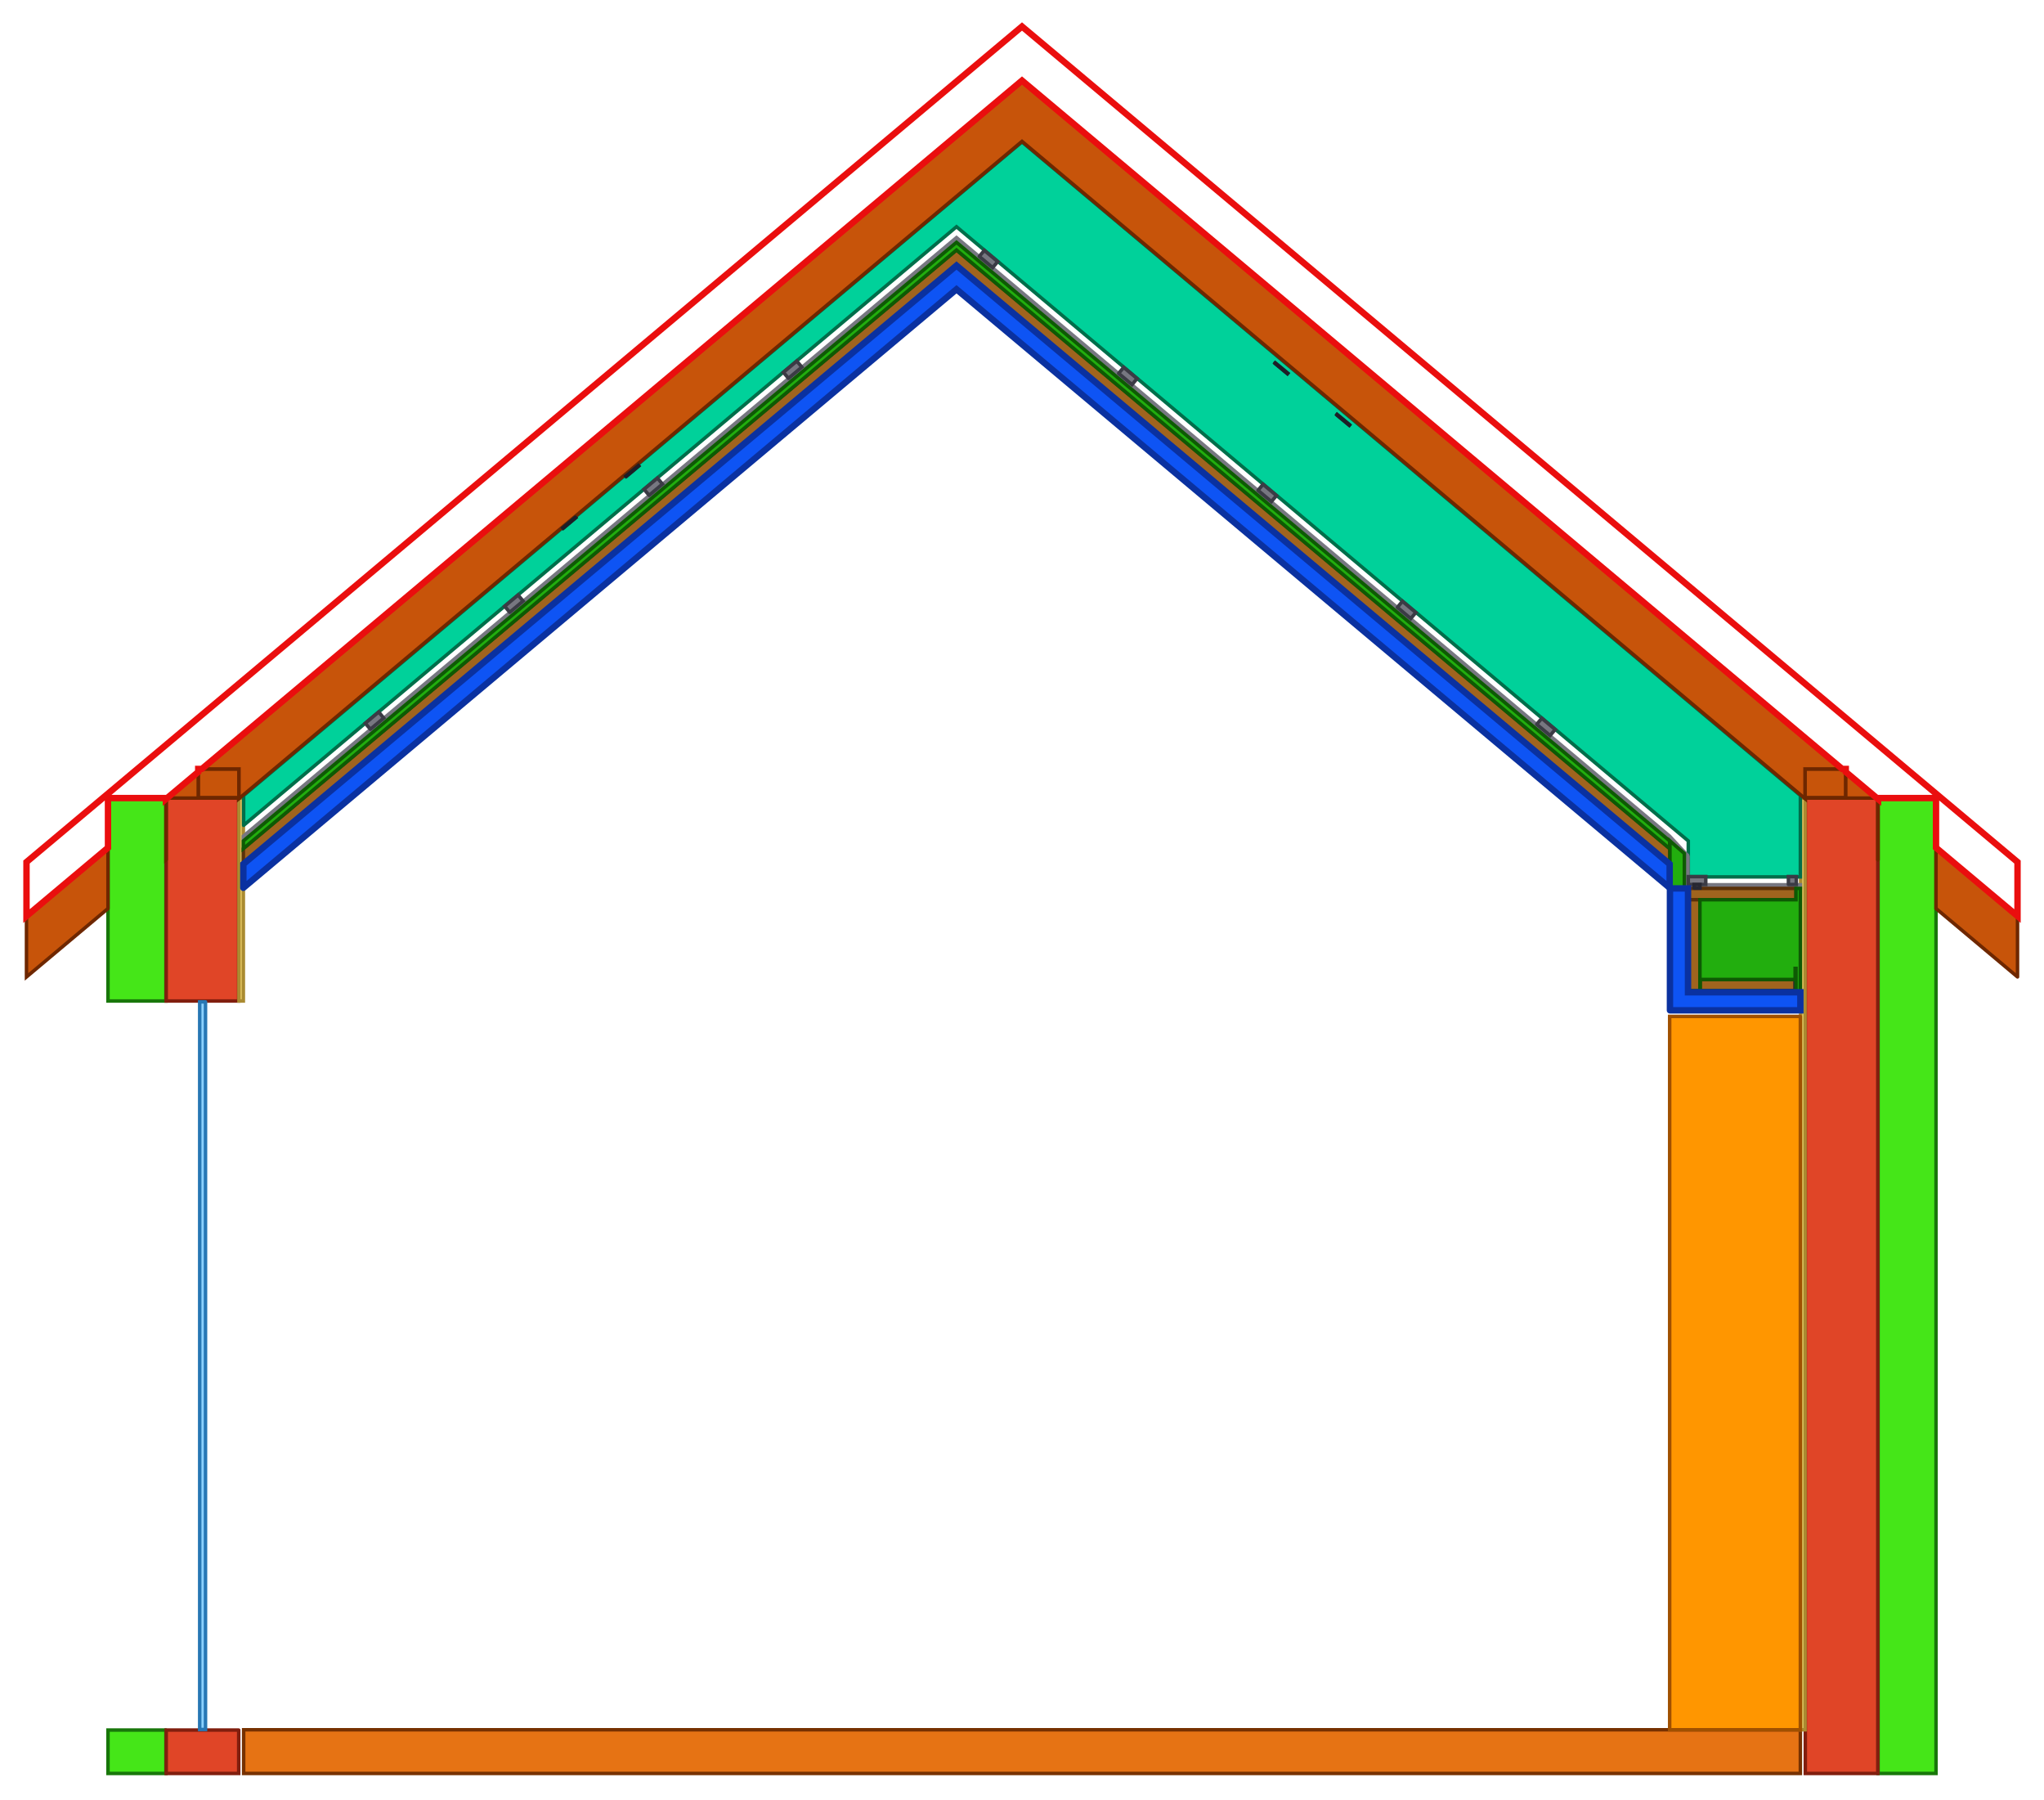
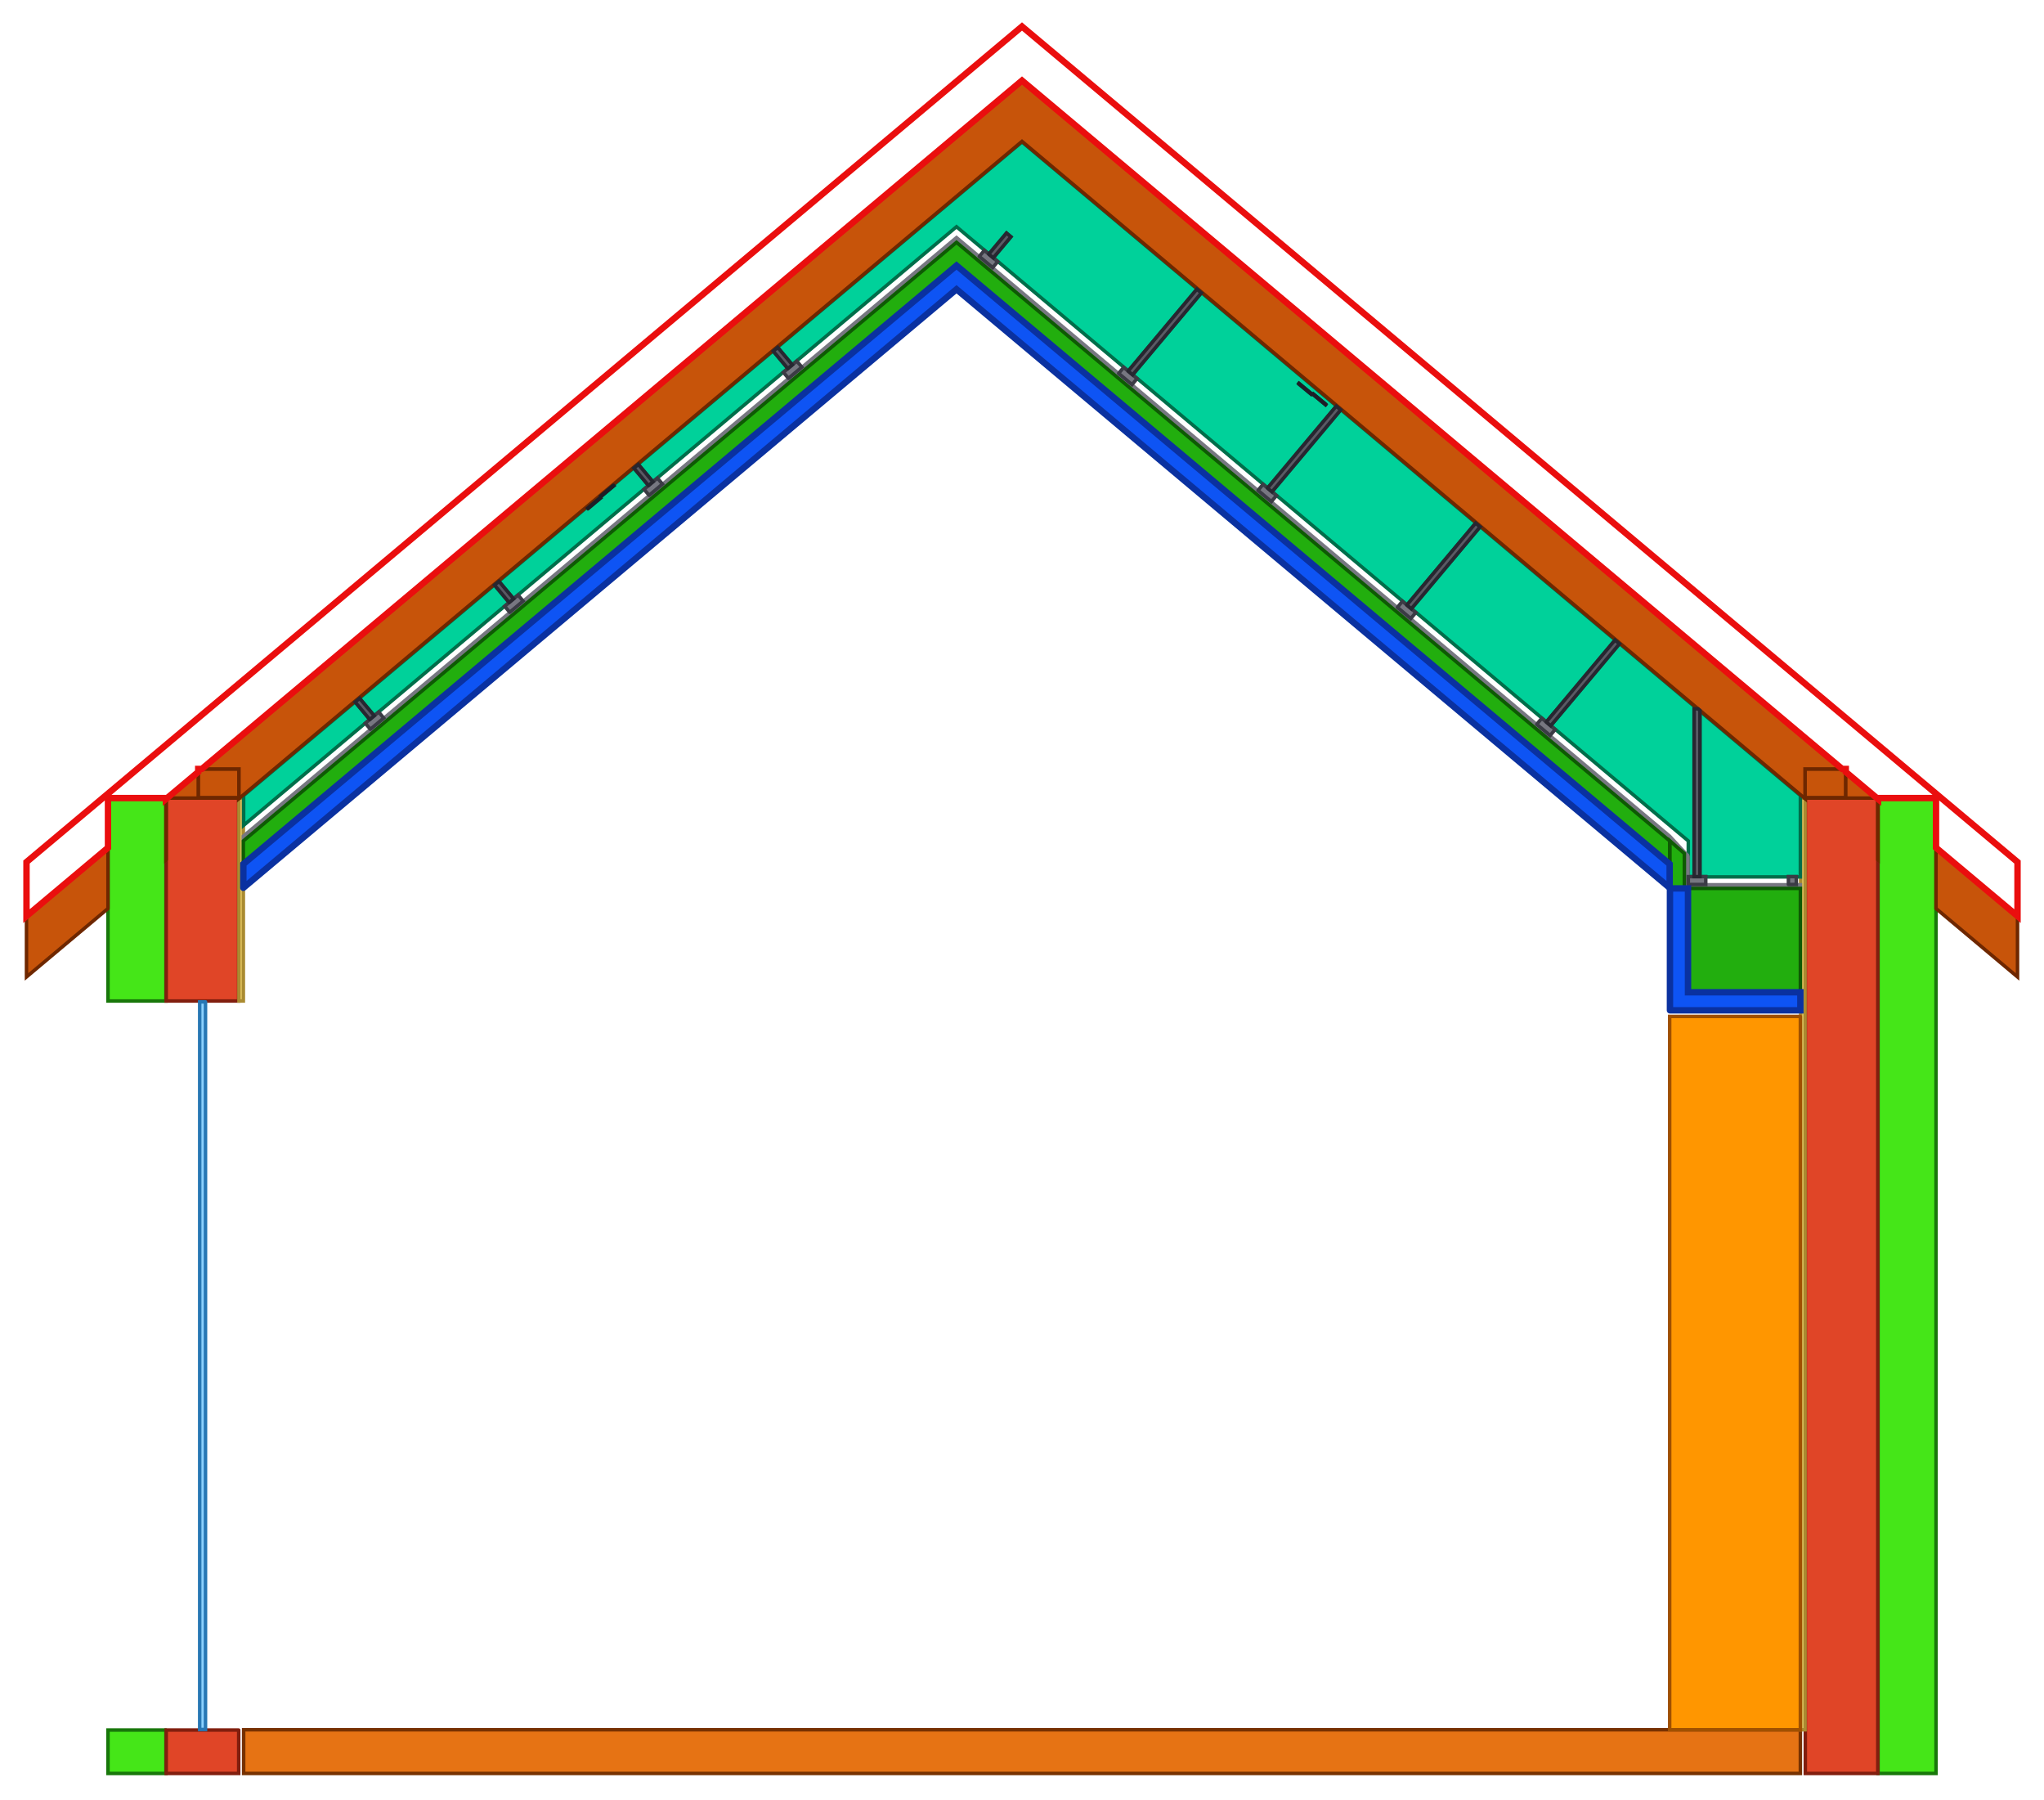
<svg xmlns="http://www.w3.org/2000/svg" width="7022.0mm" height="6182.0mm" viewBox="-836.0 -5941.0 7022.0 6182.0" version="1.1">
  <g transform="scale(1,-1)" stroke-linecap="round">
    <g fill="rgb(230,115,20)" stroke="rgb(119,49,0)" stroke-width="12.0" id="podlaha">
      <path d="M 5349.0,0.0 L 1.0,0.0 L 1.0,-150.0 L 5349.0,-150.0 L 5349.0,0.0" />
    </g>
    <g fill="rgb(69,230,24)" stroke="rgb(24,119,10)" stroke-width="12.0" id="eps">
+       <path d="M -266.0,3200.0 L -465.0,3200.0 L -465.0,2503.0 L -266.0,2503.0 L -266.0,3200.0" />
      <path d="M -266.0,-1.0 L -465.0,-1.0 L -465.0,-150.0 L -266.0,-150.0 L -266.0,-1.0" />
-       <path d="M -266.0,3200.0 L -465.0,3200.0 L -465.0,2503.0 L -266.0,2503.0 L -266.0,3200.0" />
      <path d="M 5815.0,3200.0 L 5616.0,3200.0 L 5616.0,-150.0 L 5815.0,-150.0 L 5815.0,3200.0" />
    </g>
    <g fill="rgb(224,69,39)" stroke="rgb(129,30,14)" stroke-width="12.0" id="zdivo">
      <path d="M -16.0,-1.0 L -265.0,-1.0 L -265.0,-150.0 L -16.0,-150.0 L -16.0,-1.0" />
      <path d="M -16.0,3200.0 L -265.0,3200.0 L -265.0,2503.0 L -16.0,2503.0 L -16.0,3200.0" />
      <path d="M 5615.0,3200.0 L 5366.0,3200.0 L 5366.0,-150.0 L 5615.0,-150.0 L 5615.0,3200.0" />
    </g>
    <g fill="rgb(255,224,119)" stroke="rgb(170,139,49)" stroke-width="12.0" id="omitka">
      <path d="M 0.0,3200.0 L -15.0,3200.0 L -15.0,2503.0 L 0.0,2503.0 L 0.0,3200.0" />
      <path d="M 5365.0,3200.0 L 5350.0,3200.0 L 5350.0,0.0 L 5365.0,0.0 L 5365.0,3200.0" />
    </g>
    <g fill="rgb(0,209,154)" stroke="rgb(0,110,74)" stroke-width="12.0" id="vata">
-       <path d="M 1.0,3106.437 L 2450.0,5162.232 L 4964.0,3052.735 L 4964.0,2930.198 L 5024.0,2930.198 L 5024.0,2929.198 L 5308.0,2929.198 L 5308.0,2930.198 L 5335.0,2930.198 L 5335.0,2929.198 L 5349.0,2929.198 L 5349.0,3208.87 L 2675.0,5453.462 L 1.0,3208.87 L 1.0,3106.437 M 1098.658,4126.532 L 1097.372,4128.064 L 1140.706,4164.426 L 1141.992,4162.893 L 1098.658,4126.532 M 1357.127,4342.108 L 1358.413,4340.576 L 1315.079,4304.214 L 1313.793,4305.746 L 1357.127,4342.108 M 3800.699,4481.818 L 3799.413,4480.286 L 3756.08,4516.137 L 3757.366,4517.67 L 3800.699,4481.818 M 3544.802,4694.876 L 3588.135,4659.024 L 3586.849,4657.492 L 3543.516,4693.344 L 3544.802,4694.876" />
+       <path d="M 5335.0,2929.198 L 5349.0,2929.198 L 5349.0,3208.87 L 5004.0,3498.468 L 5004.0,2930.198 L 5024.0,2930.198 L 5024.0,2929.198 L 5308.0,2929.198 L 5308.0,2930.198 L 5335.0,2930.198 L 5335.0,2929.198" />
+       <path d="M 1885.58,4688.433 L 2450.0,5162.232 L 2561.403,5068.753 L 2621.653,5140.556 L 2636.974,5127.7 L 2576.724,5055.897 L 3040.181,4667.011 L 3275.755,4947.757 L 3291.076,4934.901 L 3055.502,4654.155 L 3518.959,4265.269 L 3754.533,4546.015 L 3769.854,4533.159 L 3534.28,4252.413 L 3997.737,3863.526 L 4233.311,4144.273 L 4248.632,4131.417 L 4013.058,3850.671 L 4476.515,3461.784 L 4712.089,3742.53 L 4727.41,3729.675 L 4491.835,3448.928 L 4964.0,3052.735 L 4964.0,2930.198 L 4984.0,2930.198 L 4984.0,3506.59 L 4994.324,3506.59 L 2675.0,5453.462 L 1.0,3208.87 L 1.0,3106.437 L 434.17,3470.059 L 384.185,3529.629 L 399.506,3542.485 L 449.489,3482.918 L 912.867,3871.898 L 862.963,3931.371 L 878.284,3944.227 L 928.186,3884.756 L 1391.564,4273.736 L 1341.741,4333.114 L 1357.062,4345.969 L 1406.883,4286.595 L 1870.262,4675.575 L 1820.519,4734.856 L 1835.84,4747.712 L 1885.58,4688.433 M 1226.134,4232.191 L 1227.419,4230.659 L 1184.085,4194.298 L 1182.8,4195.83 L 1226.134,4232.191 M 1229.652,4236.449 L 1228.366,4237.981 L 1271.7,4274.342 L 1272.986,4272.81 L 1229.652,4236.449 M 3669.705,4588.637 L 3668.42,4587.105 L 3625.086,4622.956 L 3626.372,4624.489 L 3669.705,4588.637 M 3675.795,4588.057 L 3719.128,4552.205 L 3717.843,4550.673 L 3674.51,4586.525 L 3675.795,4588.057" />
    </g>
    <g fill="rgb(255,150,0)" stroke="rgb(160,80,0)" stroke-width="12.0" id="nabytek">
      <path d="M 5349.0,2450.0 L 4900.0,2450.0 L 4900.0,0.0 L 5349.0,0.0 L 5349.0,2450.0" />
    </g>
    <g fill="rgb(230,230,234)" stroke="rgb(119,119,129)" stroke-width="12.0" id="sdk">
      <path d="M -0.0,3054.874 L 2450.0,5110.668 L 4964.0,3001.172 L 4955.965,3008.747 L 4900.0,3069.191 L 2450.0,5124.986 L 0.0,3069.191 L 0.0,3054.874" />
      <path d="M 4952.5,2904.198 L 4963.0,2904.198 L 4963.0,2999.172 L 4952.5,3009.66 L 4952.5,2904.198" />
-       <path d="M 5004.0,2902.198 L 5004.0,2891.698 L 5349.0,2891.698 L 5349.0,2902.198 L 5004.0,2902.198" />
-       <path d="M 5004.0,2902.198 L 5004.0,2891.698 L 4984.0,2891.698 L 4984.0,2902.198 L 5004.0,2902.198" />
-       <path d="M 4952.5,2891.698 L 4984.0,2891.698 L 4984.0,2902.198 L 4952.5,2902.198 L 4952.5,2891.698" />
+       <path d="M 4952.5,2891.698 L 5349.0,2891.698 L 5349.0,2902.198 L 4952.5,2902.198 L 4952.5,2891.698" />
    </g>
    <g fill="rgb(199,84,10)" stroke="rgb(110,39,0)" stroke-width="12.0" id="pozednice">
      <path d="M -15.0,3300.0 L -155.0,3300.0 L -155.0,3201.0 L -15.0,3201.0 L -15.0,3300.0" />
      <path d="M 5505.0,3300.0 L 5365.0,3300.0 L 5365.0,3201.0 L 5505.0,3201.0 L 5505.0,3300.0" />
    </g>
    <g fill="rgb(199,84,10)" stroke="rgb(110,39,0)" stroke-width="12.0" id="krov">
-       <path d="M 5616.0,2987.67 L 5616.0,3194.535 L 5615.0,3195.374 L 5615.0,2988.509 L 5616.0,2987.67" />
-       <path d="M 6095.0,2585.741 L 6095.0,2792.606 L 5815.0,3027.554 L 5815.0,2820.689 L 6095.0,2585.741" />
+       <path d="M 6095.0,2792.606 L 5815.0,3027.554 L 5815.0,2820.689 L 6095.0,2585.741 L 6095.0,2792.606" />
+       <path d="M -265.0,2988.509 L -265.0,3195.374 L -266.0,3194.535 L -266.0,2987.67 L -265.0,2988.509" />
      <path d="M -465.0,2820.689 L -465.0,3027.554 L -745.0,2792.606 L -745.0,2585.741 L -465.0,2820.689" />
-       <path d="M -265.0,2988.509 L -265.0,3195.374 L -266.0,3194.535 L -266.0,2987.67 L -265.0,2988.509" />
-       <path d="M 5490.311,3300.0 L 2675.0,5662.327 L -140.311,3300.0 L -15.0,3300.0 L -15.0,3201.0 L -155.0,3201.0 L -155.0,3287.675 L -259.487,3200.0 L -16.0,3200.0 L -16.0,3197.444 L -15.0,3198.284 L -15.0,3200.0 L -12.954,3200.0 L 2675.0,5455.462 L 5362.954,3200.0 L 5365.0,3200.0 L 5365.0,3198.284 L 5366.0,3197.444 L 5366.0,3200.0 L 5609.487,3200.0 L 5505.0,3287.675 L 5505.0,3201.0 L 5365.0,3201.0 L 5365.0,3300.0 L 5490.311,3300.0" />
-     </g>
-     <g fill="rgb(160,100,30)" stroke="rgb(90,49,10)" stroke-width="12.0" id="dreveny_rost">
-       <path d="M -0.0,2974.244 L 2450.0,5030.038 L 4900.0,2974.244 L 4900.0,3026.46 L 2450.0,5082.254 L -0.0,3026.46 L 0.0,2974.244" />
-       <path d="M 5334.0,2889.698 L 4965.0,2889.698 L 4965.0,2850.698 L 5334.0,2850.698 L 5334.0,2889.698" />
-       <path d="M 5004.0,2850.698 L 4965.0,2850.698 L 4965.0,2538.0 L 5004.0,2538.0 L 5004.0,2850.698" />
-       <path d="M 5331.0,2577.0 L 5005.0,2577.0 L 5005.0,2538.0 L 5331.0,2538.0 L 5331.0,2577.0" />
+       <path d="M -155.0,3201.0 L -155.0,3287.675 L -259.487,3200.0 L -16.0,3200.0 L -16.0,3197.444 L -15.0,3198.284 L -15.0,3200.0 L -12.954,3200.0 L 2675.0,5455.462 L 5362.954,3200.0 L 5365.0,3200.0 L 5365.0,3198.284 L 5366.0,3197.444 L 5366.0,3200.0 L 5609.487,3200.0 L 5505.0,3287.675 L 5505.0,3201.0 L 5365.0,3201.0 L 5365.0,3300.0 L 5490.311,3300.0 L 2675.0,5662.327 L -140.311,3300.0 L -15.0,3300.0 L -15.0,3201.0 L -155.0,3201.0" />
+       <path d="M 5616.0,3194.535 L 5615.0,3195.374 L 5615.0,2988.509 L 5616.0,2987.67 L 5616.0,3194.535" />
    </g>
    <g fill="rgb(119,119,129)" stroke="rgb(59,59,69)" stroke-width="12.0" id="cd">
      <path d="M 436.357,3436.339 L 482.32,3474.906 L 464.965,3495.589 L 419.002,3457.022 L 436.357,3436.339" />
      <path d="M 915.135,3838.081 L 961.098,3876.648 L 943.742,3897.331 L 897.78,3858.764 L 915.135,3838.081" />
      <path d="M 1393.913,4239.823 L 1439.875,4278.39 L 1422.52,4299.074 L 1376.557,4260.506 L 1393.913,4239.823" />
      <path d="M 1872.69,4641.565 L 1918.653,4680.133 L 1901.298,4700.816 L 1855.335,4662.249 L 1872.69,4641.565" />
      <path d="M 2528.235,5060.339 L 2574.198,5021.772 L 2591.553,5042.455 L 2545.59,5081.022 L 2528.235,5060.339" />
      <path d="M 3007.013,4658.597 L 3052.975,4620.029 L 3070.331,4640.712 L 3024.368,4679.28 L 3007.013,4658.597" />
      <path d="M 3485.79,4256.854 L 3531.753,4218.287 L 3549.108,4238.97 L 3503.146,4277.537 L 3485.79,4256.854" />
      <path d="M 3964.568,3855.112 L 4010.531,3816.545 L 4027.886,3837.228 L 3981.923,3875.795 L 3964.568,3855.112" />
      <path d="M 4443.346,3453.37 L 4489.309,3414.802 L 4506.664,3435.486 L 4460.701,3474.053 L 4443.346,3453.37" />
      <path d="M 4964.0,2903.198 L 5024.0,2903.198 L 5024.0,2930.198 L 4964.0,2930.198 L 4964.0,2903.198" />
      <path d="M 5308.0,2903.198 L 5335.0,2903.198 L 5335.0,2930.198 L 5308.0,2930.198 L 5308.0,2903.198" />
    </g>
    <g fill="rgb(90,90,100)" stroke="rgb(39,39,49)" stroke-width="12.0" id="zaves">
-       <path d="M 4984.0,2890.698 L 5004.0,2890.698 L 5004.0,2903.198 L 4984.0,2903.198 L 4984.0,2890.698" />
-       <path d="M 5331.0,2538.0 L 5254.0,2538.0 L 5254.0,2535.0 L 5331.0,2535.0 L 5331.0,2538.0" />
-       <path d="M 5334.0,2615.0 L 5331.0,2615.0 L 5331.0,2538.0 L 5334.0,2538.0 L 5334.0,2615.0" />
+       <path d="M 434.323,3469.878 L 449.644,3482.733 L 399.506,3542.485 L 384.185,3529.629 L 434.323,3469.878" />
+       <path d="M 913.101,3871.62 L 928.421,3884.476 L 878.284,3944.227 L 862.963,3931.371 L 913.101,3871.62" />
+       <path d="M 1391.878,4273.362 L 1407.199,4286.218 L 1357.062,4345.969 L 1341.741,4333.114 L 1391.878,4273.362" />
+       <path d="M 1870.656,4675.104 L 1885.977,4687.96 L 1835.84,4747.712 L 1820.519,4734.856 L 1870.656,4675.104" />
+       <path d="M 2560.911,5068.166 L 2576.232,5055.31 L 2636.974,5127.7 L 2621.653,5140.556 L 2560.911,5068.166" />
+       <path d="M 3039.689,4666.424 L 3055.01,4653.568 L 3291.076,4934.901 L 3275.755,4947.757 L 3039.689,4666.424" />
+       <path d="M 3518.467,4264.682 L 3533.787,4251.826 L 3769.854,4533.159 L 3754.533,4546.015 L 3518.467,4264.682" />
+       <path d="M 3997.244,3862.939 L 4012.565,3850.084 L 4248.632,4131.417 L 4233.311,4144.273 L 3997.244,3862.939" />
+       <path d="M 4476.022,3461.197 L 4491.343,3448.341 L 4727.41,3729.675 L 4712.089,3742.53 L 4476.022,3461.197" />
+       <path d="M 4997.575,3506.59 L 4984.0,3506.59 L 4984.0,2930.198 L 5004.0,2930.198 L 5004.0,3501.199 L 4997.575,3506.59" />
    </g>
    <g fill="rgb(69,69,80)" stroke="rgb(30,30,39)" stroke-width="12.0" id="paska">
-       <path d="M 1140.706,4164.426 L 1097.372,4128.064 L 1098.658,4126.532 L 1141.992,4162.893 L 1140.706,4164.426" />
-       <path d="M 1315.079,4304.214 L 1358.413,4340.576 L 1357.127,4342.108 L 1313.793,4305.746 L 1315.079,4304.214" />
-       <path d="M 3543.516,4693.344 L 3586.849,4657.492 L 3588.135,4659.024 L 3544.802,4694.876 L 3543.516,4693.344" />
-       <path d="M 3756.08,4516.137 L 3799.413,4480.286 L 3800.699,4481.818 L 3757.366,4517.67 L 3756.08,4516.137" />
+       <path d="M 1271.7,4274.342 L 1228.366,4237.981 L 1229.652,4236.449 L 1272.986,4272.81 L 1271.7,4274.342" />
+       <path d="M 1184.085,4194.298 L 1227.419,4230.659 L 1226.134,4232.191 L 1182.8,4195.83 L 1184.085,4194.298" />
+       <path d="M 3719.128,4552.205 L 3675.795,4588.057 L 3674.51,4586.525 L 3717.843,4550.673 L 3719.128,4552.205" />
+       <path d="M 3625.086,4622.956 L 3668.42,4587.105 L 3669.705,4588.637 L 3626.372,4624.489 L 3625.086,4622.956" />
    </g>
    <g fill="rgb(34,174,14)" stroke="rgb(14,90,4)" stroke-width="12.0" id="NaturHeld Flex 50">
-       <path d="M 0.0,3052.874 L 0.0,3026.46 L 2450.0,5082.254 L 4900.0,3026.46 L 4900.0,3052.874 L 2450.0,5108.668 L -0.0,3052.874" />
-       <path d="M 5331.0,2535.0 L 5349.0,2535.0 L 5349.0,2889.698 L 5334.0,2889.698 L 5334.0,2850.698 L 5004.0,2850.698 L 5004.0,2538.0 L 4965.0,2538.0 L 4965.0,2535.0 L 5254.0,2535.0 L 5254.0,2538.0 L 5005.0,2538.0 L 5005.0,2577.0 L 5331.0,2577.0 L 5331.0,2615.0 L 5334.0,2615.0 L 5334.0,2538.0 L 5331.0,2538.0 L 5331.0,2535.0" />
+       <path d="M 0.0,3052.874 L 0.0,2975.244 L 2450.0,5031.038 L 4900.0,2975.244 L 4900.0,3052.874 L 2450.0,5108.668 L -0.0,3052.874" />
+       <path d="M 4965.0,2535.0 L 5349.0,2535.0 L 5349.0,2889.698 L 4965.0,2889.698 L 4965.0,2535.0" />
      <path d="M 4901.0,2891.698 L 4950.5,2891.698 L 4950.5,3009.66 L 4901.0,3052.874 L 4901.0,2891.698" />
    </g>
    <g fill="rgb(139,209,255)" stroke="rgb(39,119,180)" stroke-width="12.0" id="sklo">
      <path d="M -130.0,2500.0 L -150.0,2500.0 L -150.0,1.0 L -130.0,1.0 L -130.0,2500.0" />
    </g>
    <g fill="rgb(14,84,244)" stroke="rgb(10,49,160)" stroke-width="22.0" id="NaturHeld 140">
      <path d="M -0.0,2891.698 L 2450.0,4947.492 L 4900.0,2891.698 L 4900.0,2973.244 L 2450.0,5029.038 L 0.0,2973.244 L 0.0,2891.698" />
      <path d="M 4901.0,2471.0 L 5349.0,2471.0 L 5349.0,2533.0 L 4963.0,2533.0 L 4963.0,2889.698 L 4901.0,2889.698 L 4901.0,2471.0" />
    </g>
    <g fill="none" stroke="rgb(234,14,14)" stroke-width="22.0" id="krytina">
      <path d="M -142.695,3300.0 L 2675.0,5664.327 L 5492.695,3300.0 L 5505.0,3300.0 L 5505.0,3289.675 L 5611.87,3200.0 L 5615.0,3200.0 L 5615.0,3197.374 L 5616.0,3196.535 L 5616.0,3200.0 L 5815.0,3200.0 L 5815.0,3029.554 L 6095.0,2794.606 L 6095.0,2980.279 L 2675.0,5850.0 L -745.0,2980.279 L -745.0,2794.606 L -465.0,3029.554 L -465.0,3200.0 L -266.0,3200.0 L -266.0,3196.535 L -265.0,3197.374 L -265.0,3200.0 L -261.87,3200.0 L -155.0,3289.675 L -155.0,3300.0 L -142.695,3300.0" />
    </g>
  </g>
</svg>
